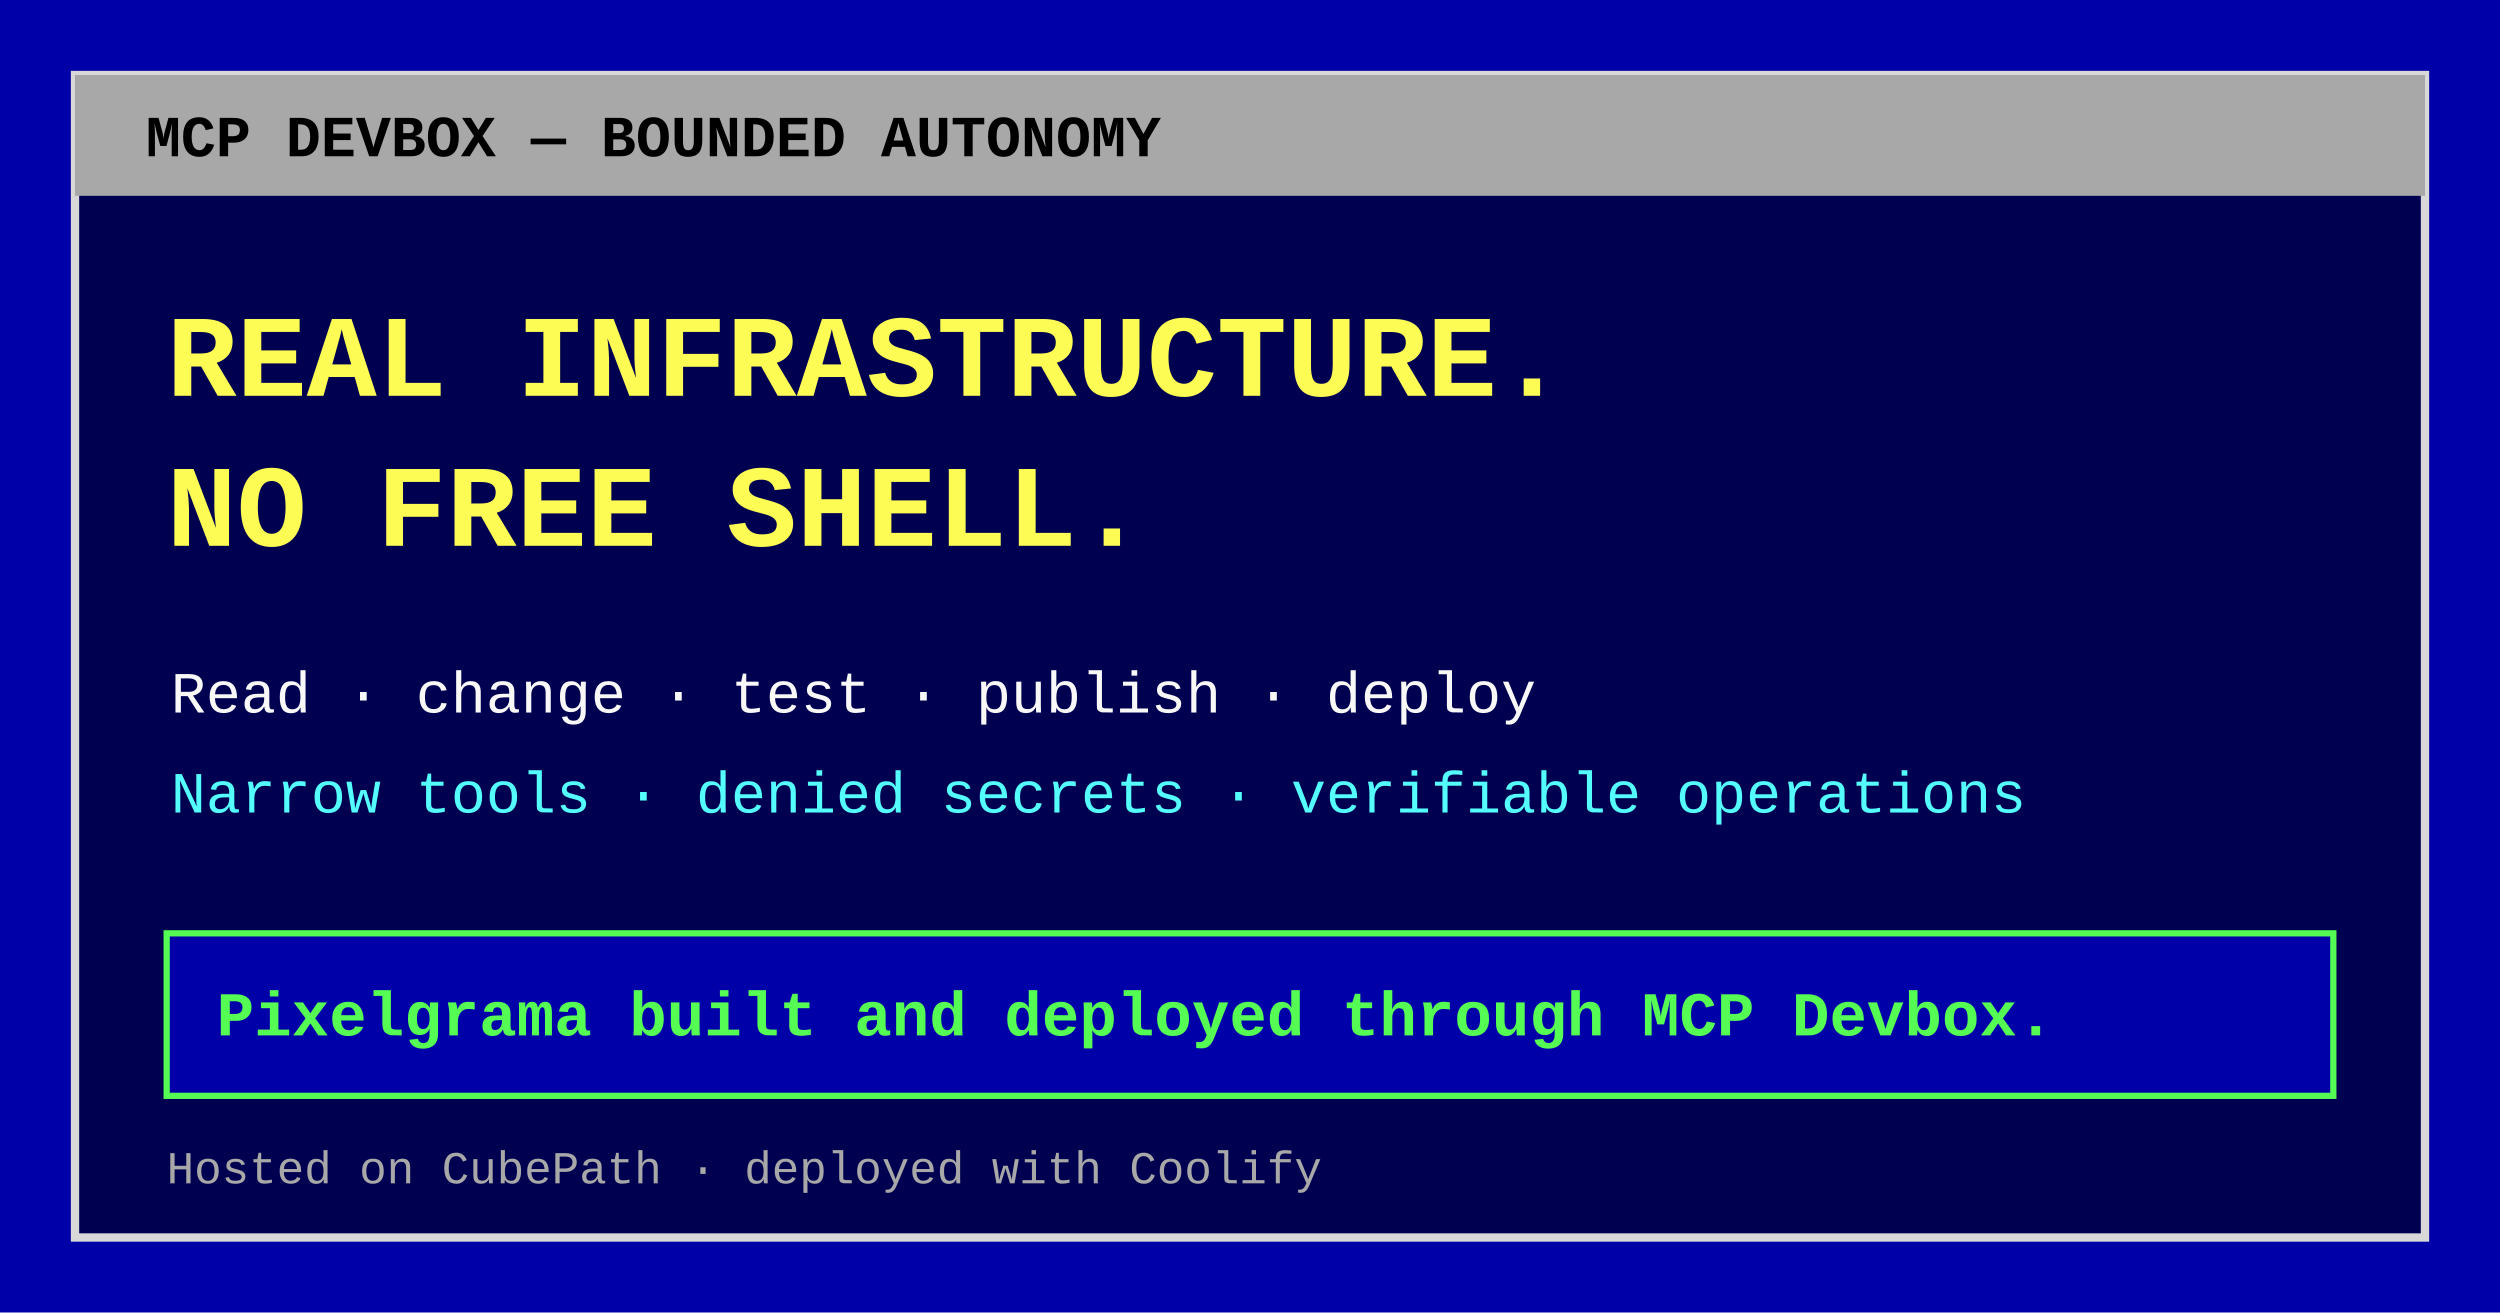
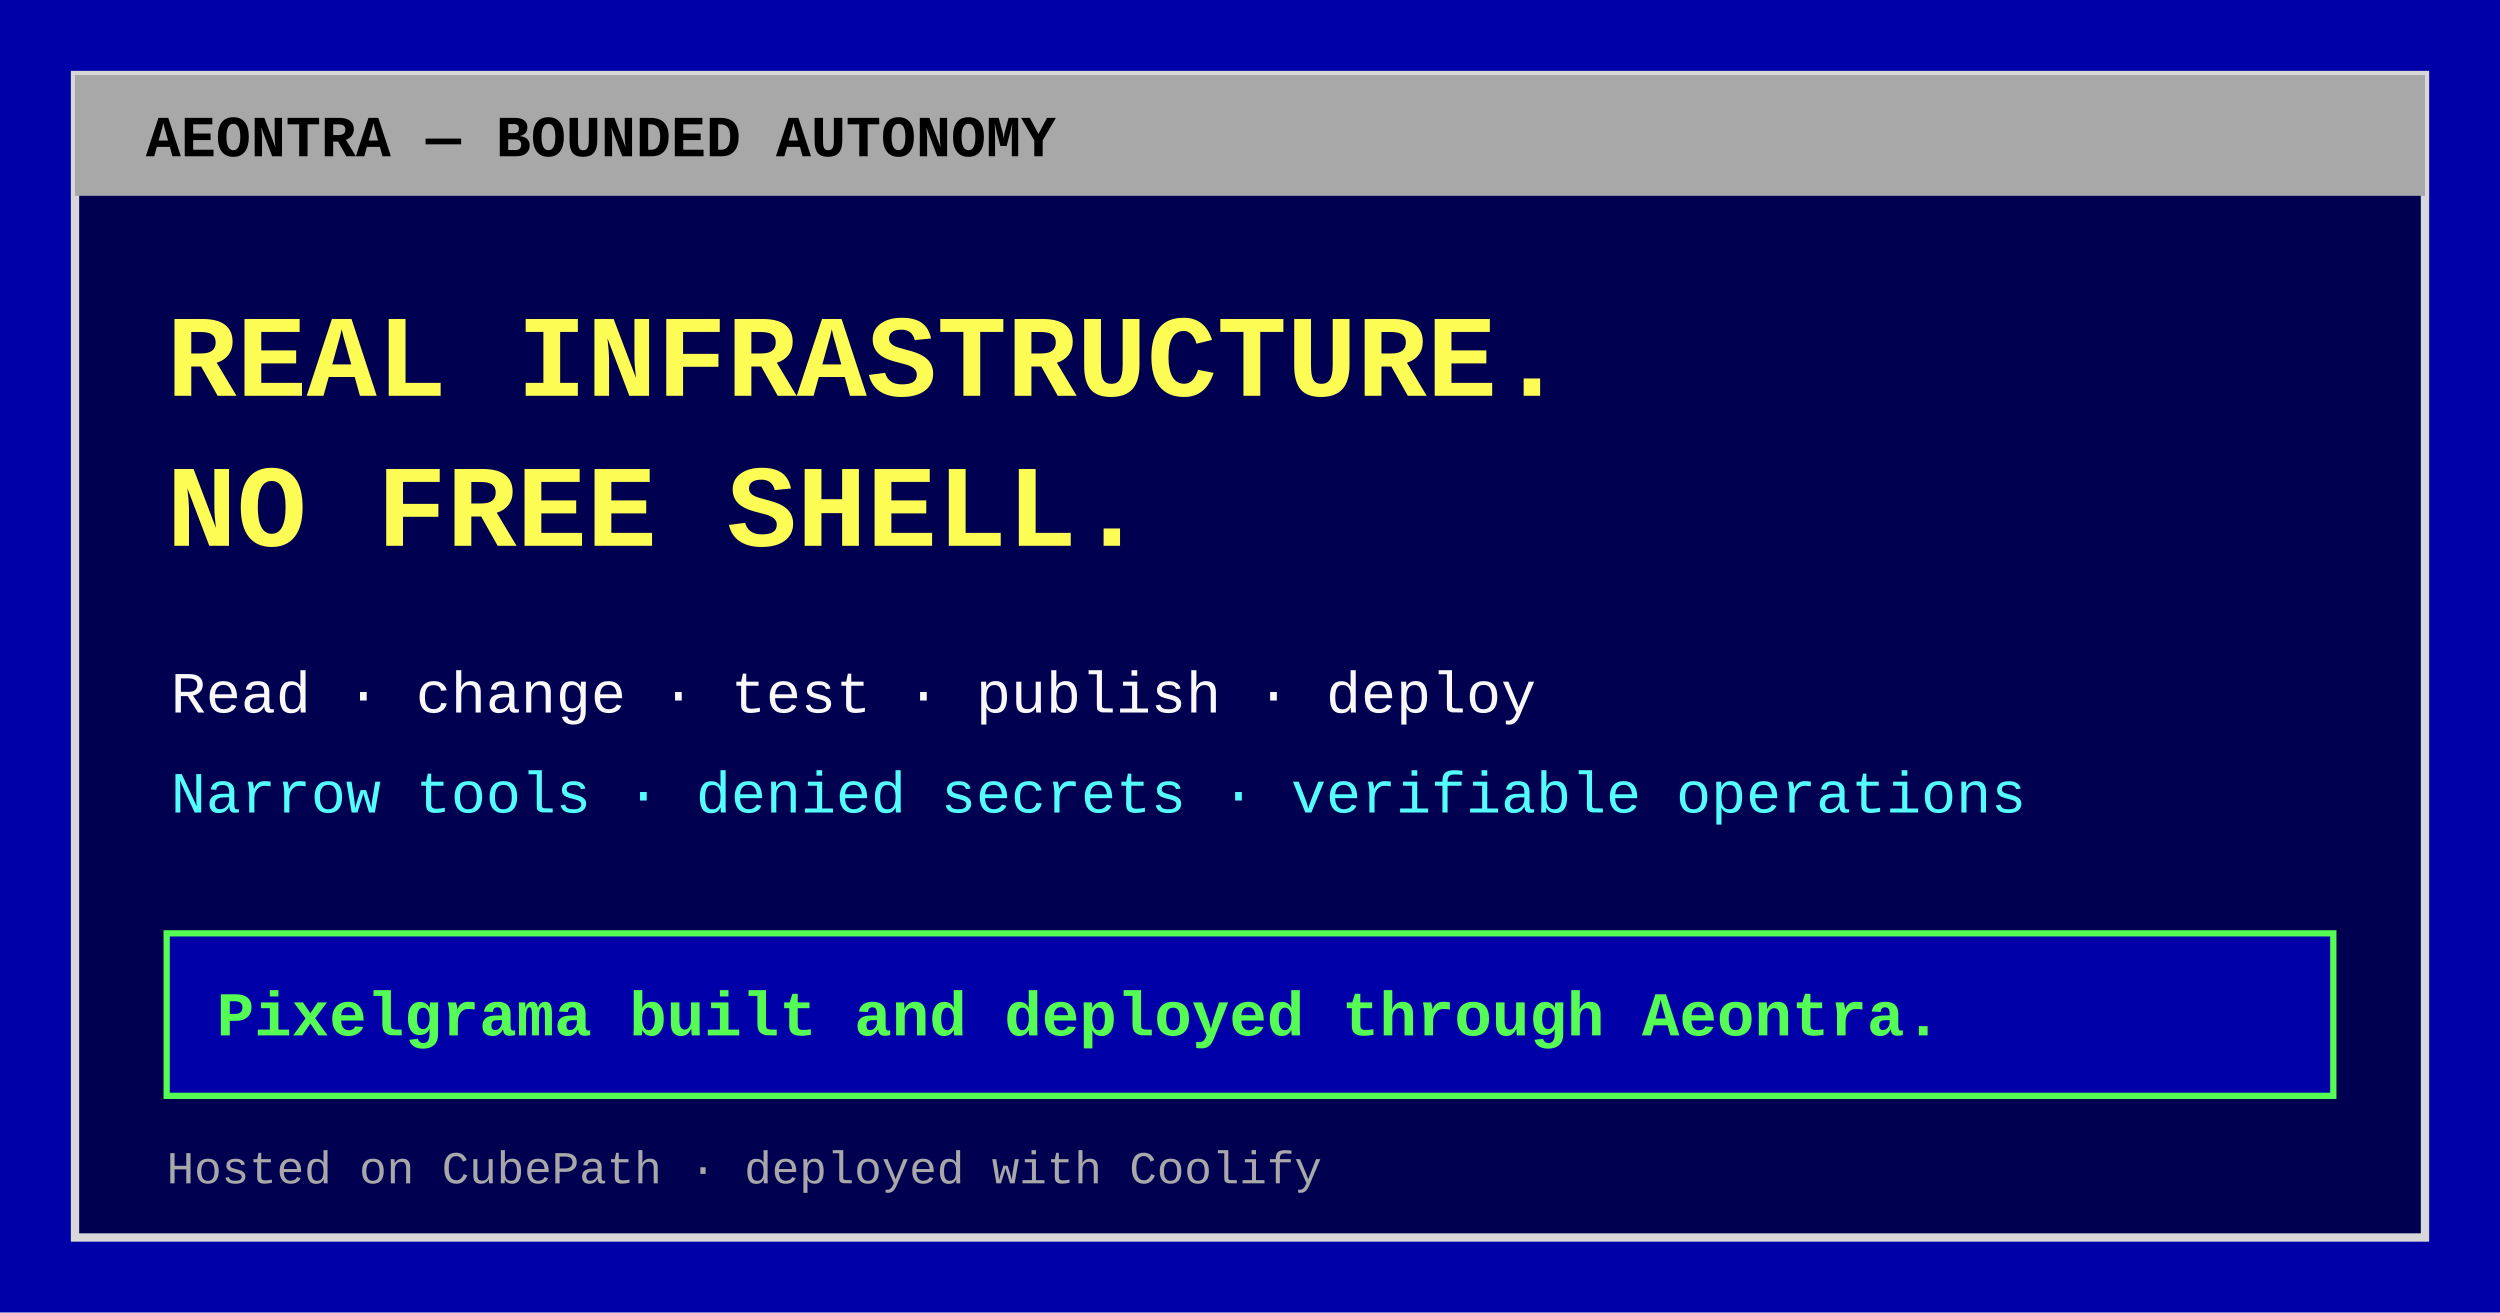
<svg xmlns="http://www.w3.org/2000/svg" viewBox="0 0 1200 630" role="img" aria-labelledby="title desc">
  <rect width="1200" height="630" fill="#0000A8" />
  <rect x="36" y="36" width="1128" height="558" fill="#000050" stroke="#D8D8D8" stroke-width="4" />
  <rect x="36" y="36" width="1128" height="58" fill="#A8A8A8" />
-   <text x="70" y="75" fill="#000000" font-family="Cascadia Mono,Consolas,Courier New,monospace" font-size="28" font-weight="700">MCP DEVBOX — BOUNDED AUTONOMY</text>
+   <text x="70" y="75" fill="#000000" font-family="Cascadia Mono,Consolas,Courier New,monospace" font-size="28" font-weight="700">AEONTRA — BOUNDED AUTONOMY</text>
  <g font-family="Cascadia Mono,Consolas,Courier New,monospace">
    <text x="80" y="190" fill="#FCFC54" font-size="56" font-weight="700">REAL INFRASTRUCTURE.</text>
    <text x="80" y="262" fill="#FCFC54" font-size="56" font-weight="700">NO FREE SHELL.</text>
    <text x="82" y="342" fill="#F8F8F8" font-size="28">Read · change · test · publish · deploy</text>
    <text x="82" y="390" fill="#54FCFC" font-size="28">Narrow tools · denied secrets · verifiable operations</text>
    <rect x="80" y="448" width="1040" height="78" fill="#0000A8" stroke="#54FC54" stroke-width="3" />
-     <text x="104" y="497" fill="#54FC54" font-size="30" font-weight="700">Pixelgrama built and deployed through MCP Devbox.</text>
+     <text x="104" y="497" fill="#54FC54" font-size="30" font-weight="700">Pixelgrama built and deployed through Aeontra.</text>
    <text x="80" y="568" fill="#A8A8A8" font-size="22">Hosted on CubePath · deployed with Coolify</text>
  </g>
</svg>
